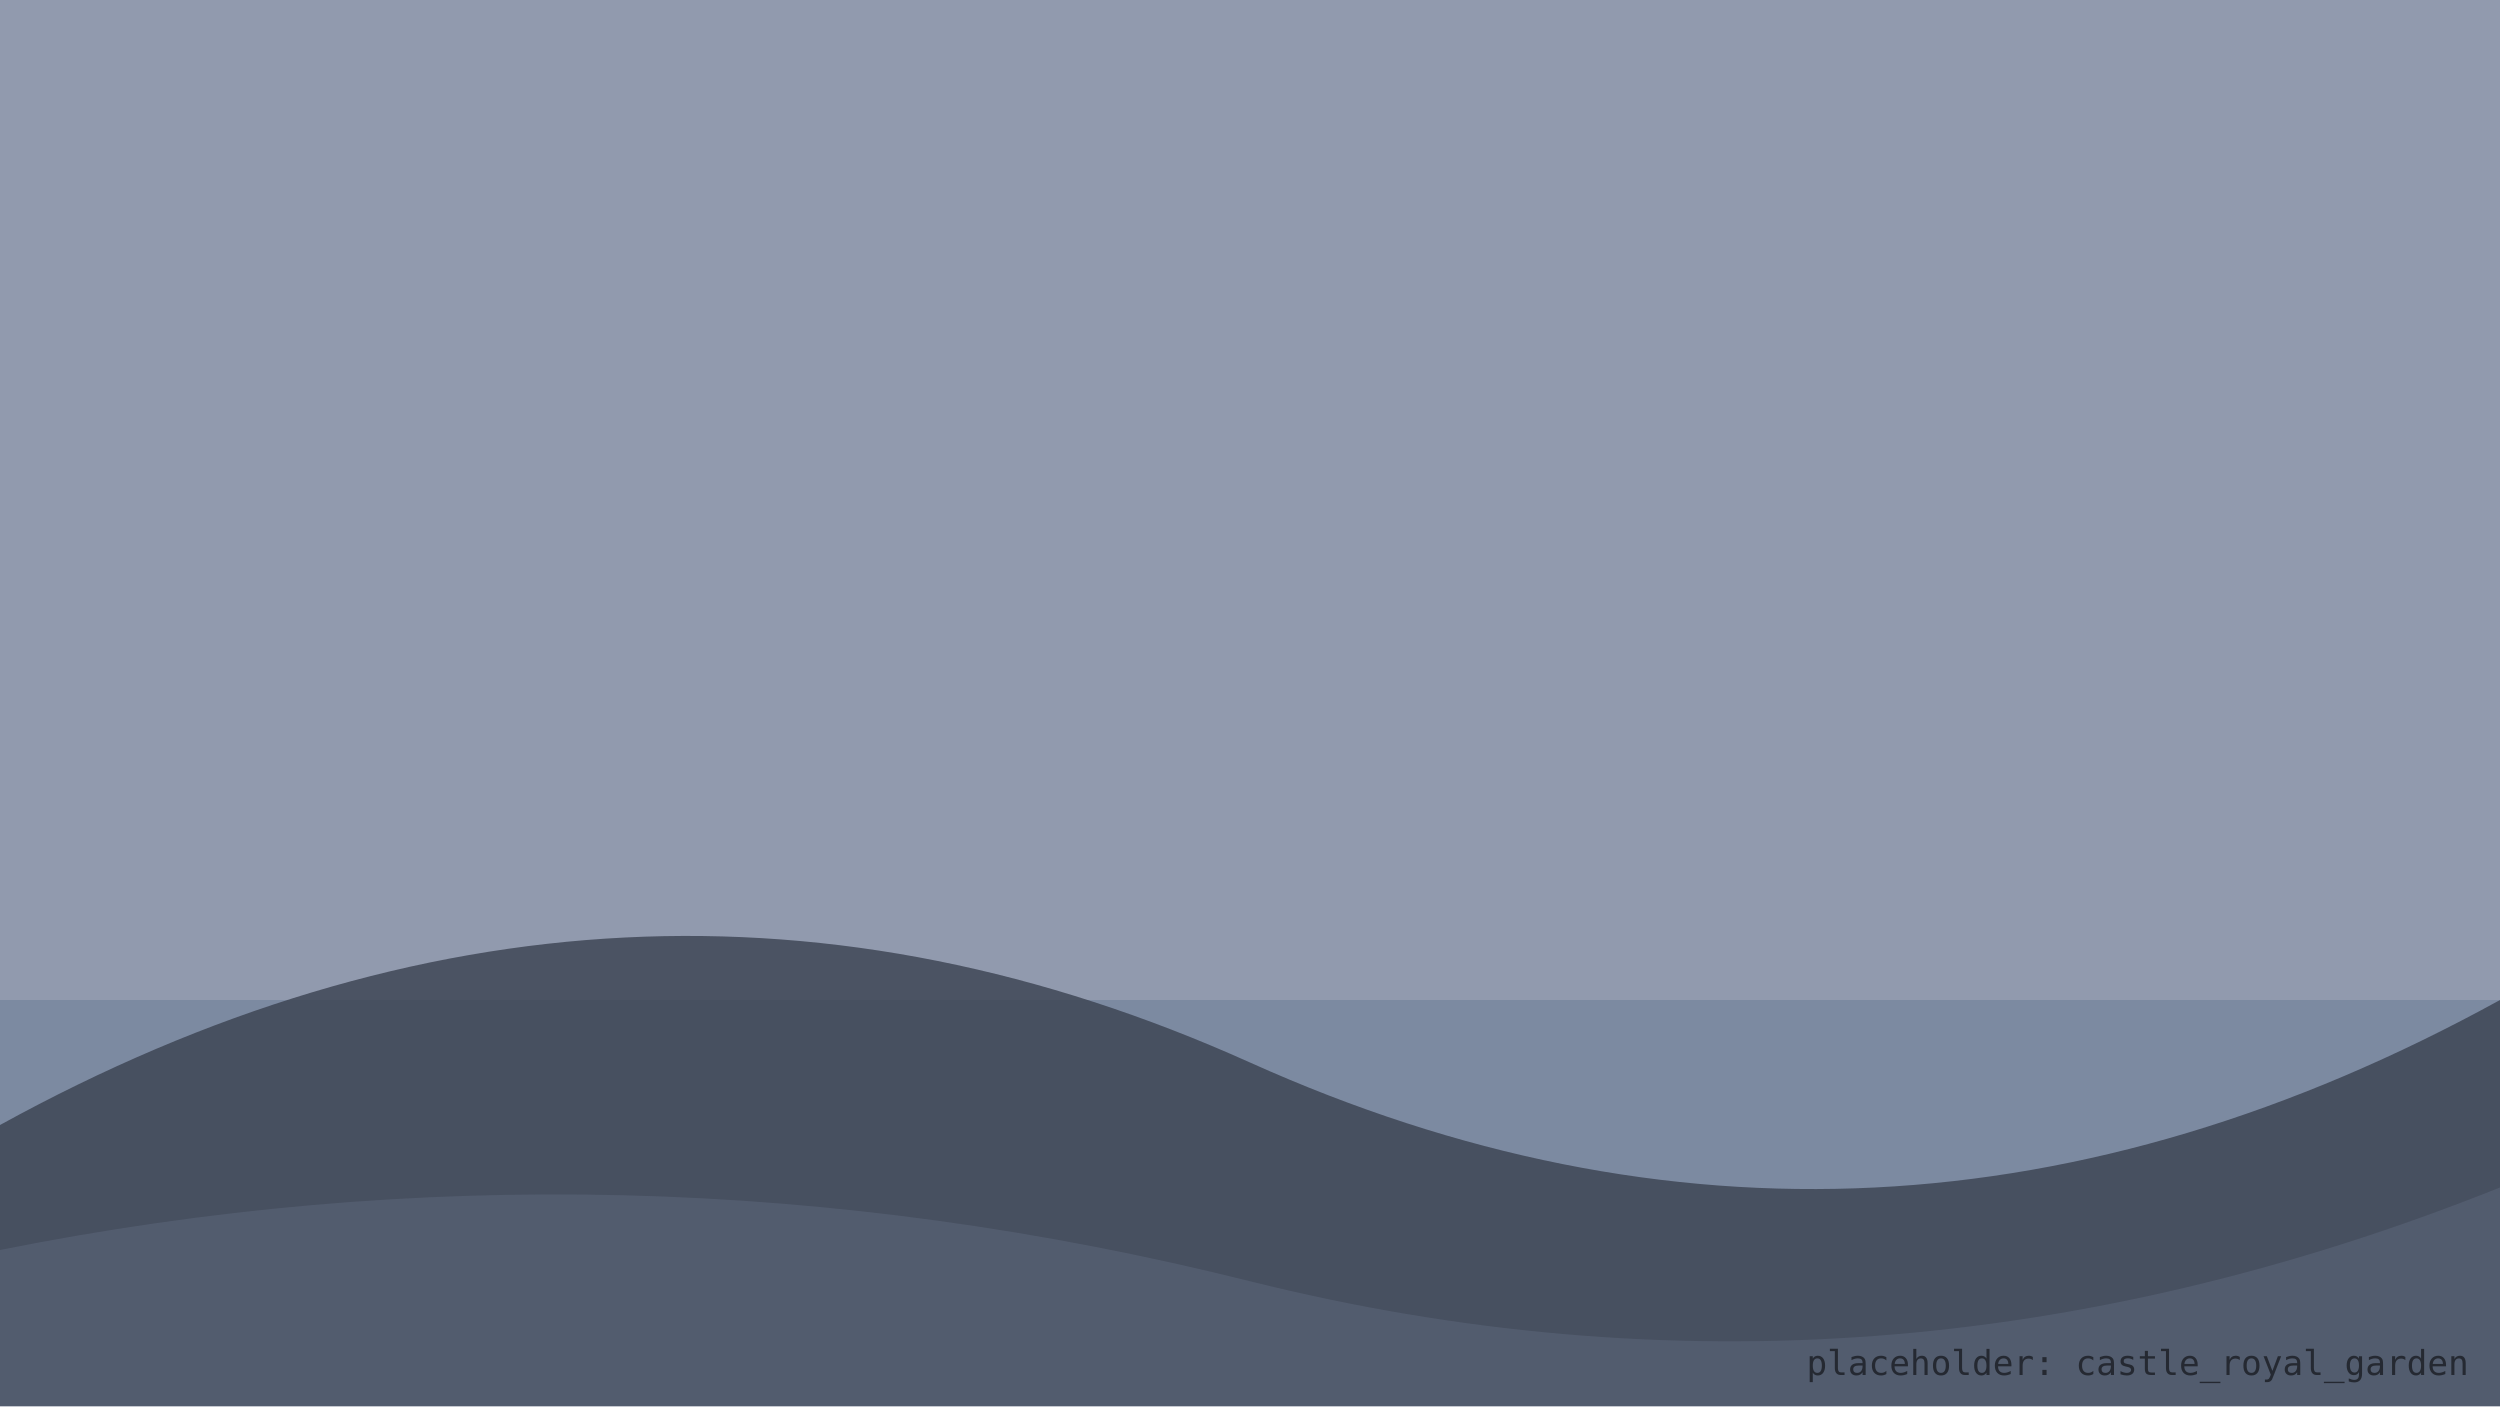
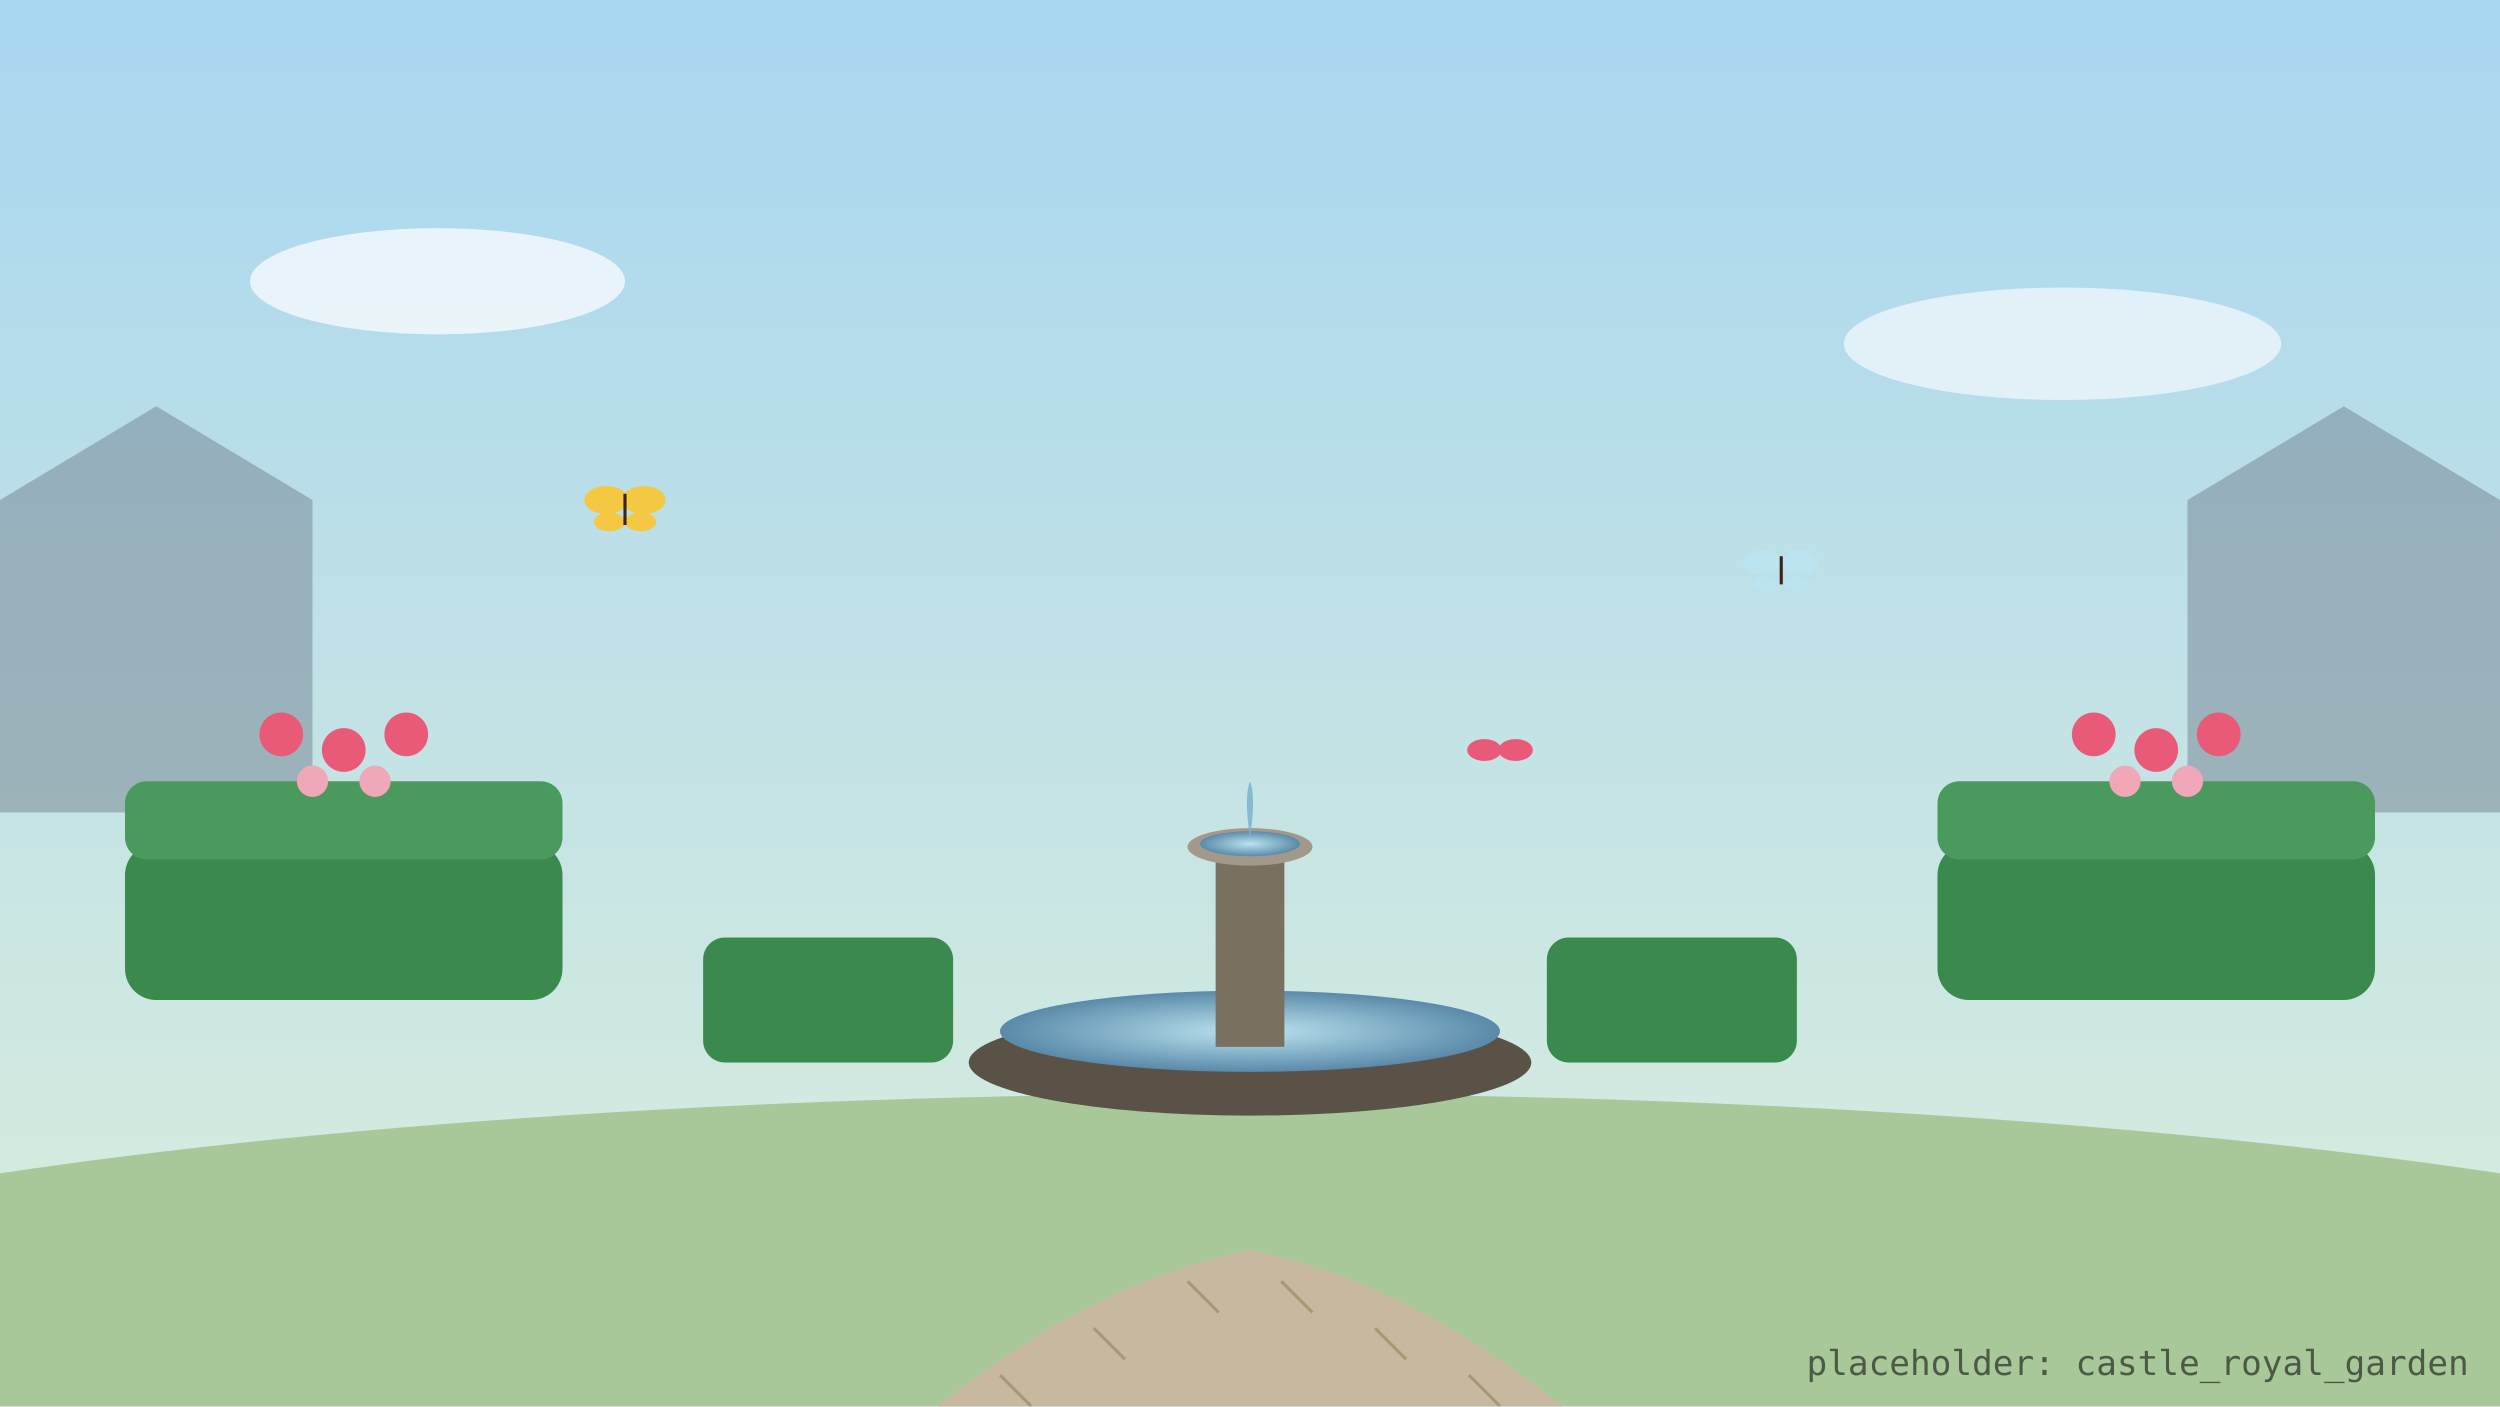
<svg xmlns="http://www.w3.org/2000/svg" viewBox="0 0 1600 900" preserveAspectRatio="xMidYMid slice">
-   <rect width="1600" height="900" fill="#7c8aa1" />
-   <rect width="1600" height="640" fill="#a3a8b8" opacity="0.55" />
-   <path d="M0,720 Q400,500 800,680 T1600,640 L1600,900 L0,900 Z" fill="#3a4150" opacity="0.8" />
-   <path d="M0,800 Q400,720 800,820 T1600,760 L1600,900 L0,900 Z" fill="#5a6478" opacity="0.6" />
+   <defs>
+     <linearGradient id="rg_sky" x1="0" x2="0" y1="0" y2="1">
+       <stop offset="0" stop-color="#a8d6f0" />
+       <stop offset="1" stop-color="#dceedc" />
+     </linearGradient>
+     <radialGradient id="rg_water" cx="0.5" cy="0.5" r="0.5">
+       <stop offset="0" stop-color="#bce4f0" />
+       <stop offset="1" stop-color="#5a8aaa" />
+     </radialGradient>
+   </defs>
+   <rect width="1600" height="900" fill="url(#rg_sky)" />
+   <ellipse cx="280" cy="180" rx="120" ry="34" fill="#fff" opacity="0.7" />
+   <ellipse cx="1320" cy="220" rx="140" ry="36" fill="#fff" opacity="0.6" />
+   <g fill="#5e6a7a" opacity="0.4">
+     <rect x="0" y="320" width="200" height="200" />
+     <polygon points="0,320 100,260 200,320" />
+     <rect x="1400" y="320" width="200" height="200" />
+     <polygon points="1400,320 1500,260 1600,320" />
+   </g>
+   <ellipse cx="800" cy="900" rx="1200" ry="200" fill="#a8c89a" />
+   <g fill="#3a8a4e">
+     <rect x="80" y="540" width="280" height="100" rx="20" />
+     <rect x="80" y="500" width="280" height="50" rx="14" fill="#4a9a5e" />
+     <rect x="1240" y="540" width="280" height="100" rx="20" />
+     <rect x="1240" y="500" width="280" height="50" rx="14" fill="#4a9a5e" />
+   </g>
+   <g transform="translate(220 480)" fill="#e85a78">
+     <circle cx="0" cy="0" r="14" />
+     <circle cx="40" cy="-10" r="14" />
+     <circle cx="-40" cy="-10" r="14" />
+     <circle cx="20" cy="20" r="10" fill="#f0a8b8" />
+     <circle cx="-20" cy="20" r="10" fill="#f0a8b8" />
+   </g>
+   <g transform="translate(1380 480)" fill="#e85a78">
+     <circle cx="0" cy="0" r="14" />
+     <circle cx="40" cy="-10" r="14" />
+     <circle cx="-40" cy="-10" r="14" />
+     <circle cx="20" cy="20" r="10" fill="#f0a8b8" />
+     <circle cx="-20" cy="20" r="10" fill="#f0a8b8" />
+   </g>
+   <g fill="#3a8a4e">
+     <rect x="450" y="600" width="160" height="80" rx="14" />
+     <rect x="990" y="600" width="160" height="80" rx="14" />
+   </g>
+   <g transform="translate(800 600)">
+     <ellipse cx="0" cy="80" rx="180" ry="34" fill="#5a5246" />
+     <ellipse cx="0" cy="60" rx="160" ry="26" fill="url(#rg_water)" />
+     <rect x="-22" y="-50" width="44" height="120" fill="#7a7060" />
+     <ellipse cx="0" cy="-58" rx="40" ry="12" fill="#a3998b" />
+     <ellipse cx="0" cy="-60" rx="32" ry="8" fill="url(#rg_water)" />
+     <path d="M0 -64 Q-4 -90 0 -100 Q4 -90 0 -64" fill="#7ab2cf" opacity="0.85" />
+   </g>
+   <path d="M600 900 Q700 820 800 800 Q900 820 1000 900 Z" fill="#c8b8a0" />
+   <g stroke="#a89878" stroke-width="2" fill="none">
+     <line x1="640" y1="880" x2="660" y2="900" />
+     <line x1="700" y1="850" x2="720" y2="870" />
+     <line x1="760" y1="820" x2="780" y2="840" />
+     <line x1="820" y1="820" x2="840" y2="840" />
+     <line x1="880" y1="850" x2="900" y2="870" />
+     <line x1="940" y1="880" x2="960" y2="900" />
+   </g>
+   <g transform="translate(400 320)" fill="#f4c842">
+     <ellipse cx="-12" cy="0" rx="14" ry="9" />
+     <ellipse cx="12" cy="0" rx="14" ry="9" />
+     <ellipse cx="-10" cy="14" rx="10" ry="6" />
+     <ellipse cx="10" cy="14" rx="10" ry="6" />
+     <rect x="-1" y="-4" width="2" height="20" fill="#3a2418" />
+   </g>
+   <g transform="translate(1140 360)" fill="#bce4f0">
+     <ellipse cx="-12" cy="0" rx="12" ry="8" />
+     <ellipse cx="12" cy="0" rx="12" ry="8" />
+     <ellipse cx="-10" cy="14" rx="9" ry="5" />
+     <ellipse cx="10" cy="14" rx="9" ry="5" />
+     <rect x="-1" y="-4" width="2" height="18" fill="#3a2418" />
+   </g>
+   <g transform="translate(960 480)" fill="#e85a78">
+     <ellipse cx="-10" cy="0" rx="11" ry="7" />
+     <ellipse cx="10" cy="0" rx="11" ry="7" />
+   </g>
  <text x="1580" y="880" text-anchor="end" font-family="ui-monospace, Menlo, monospace" font-size="22" fill="rgba(0,0,0,0.55)">placeholder: castle_royal_garden</text>
</svg>
